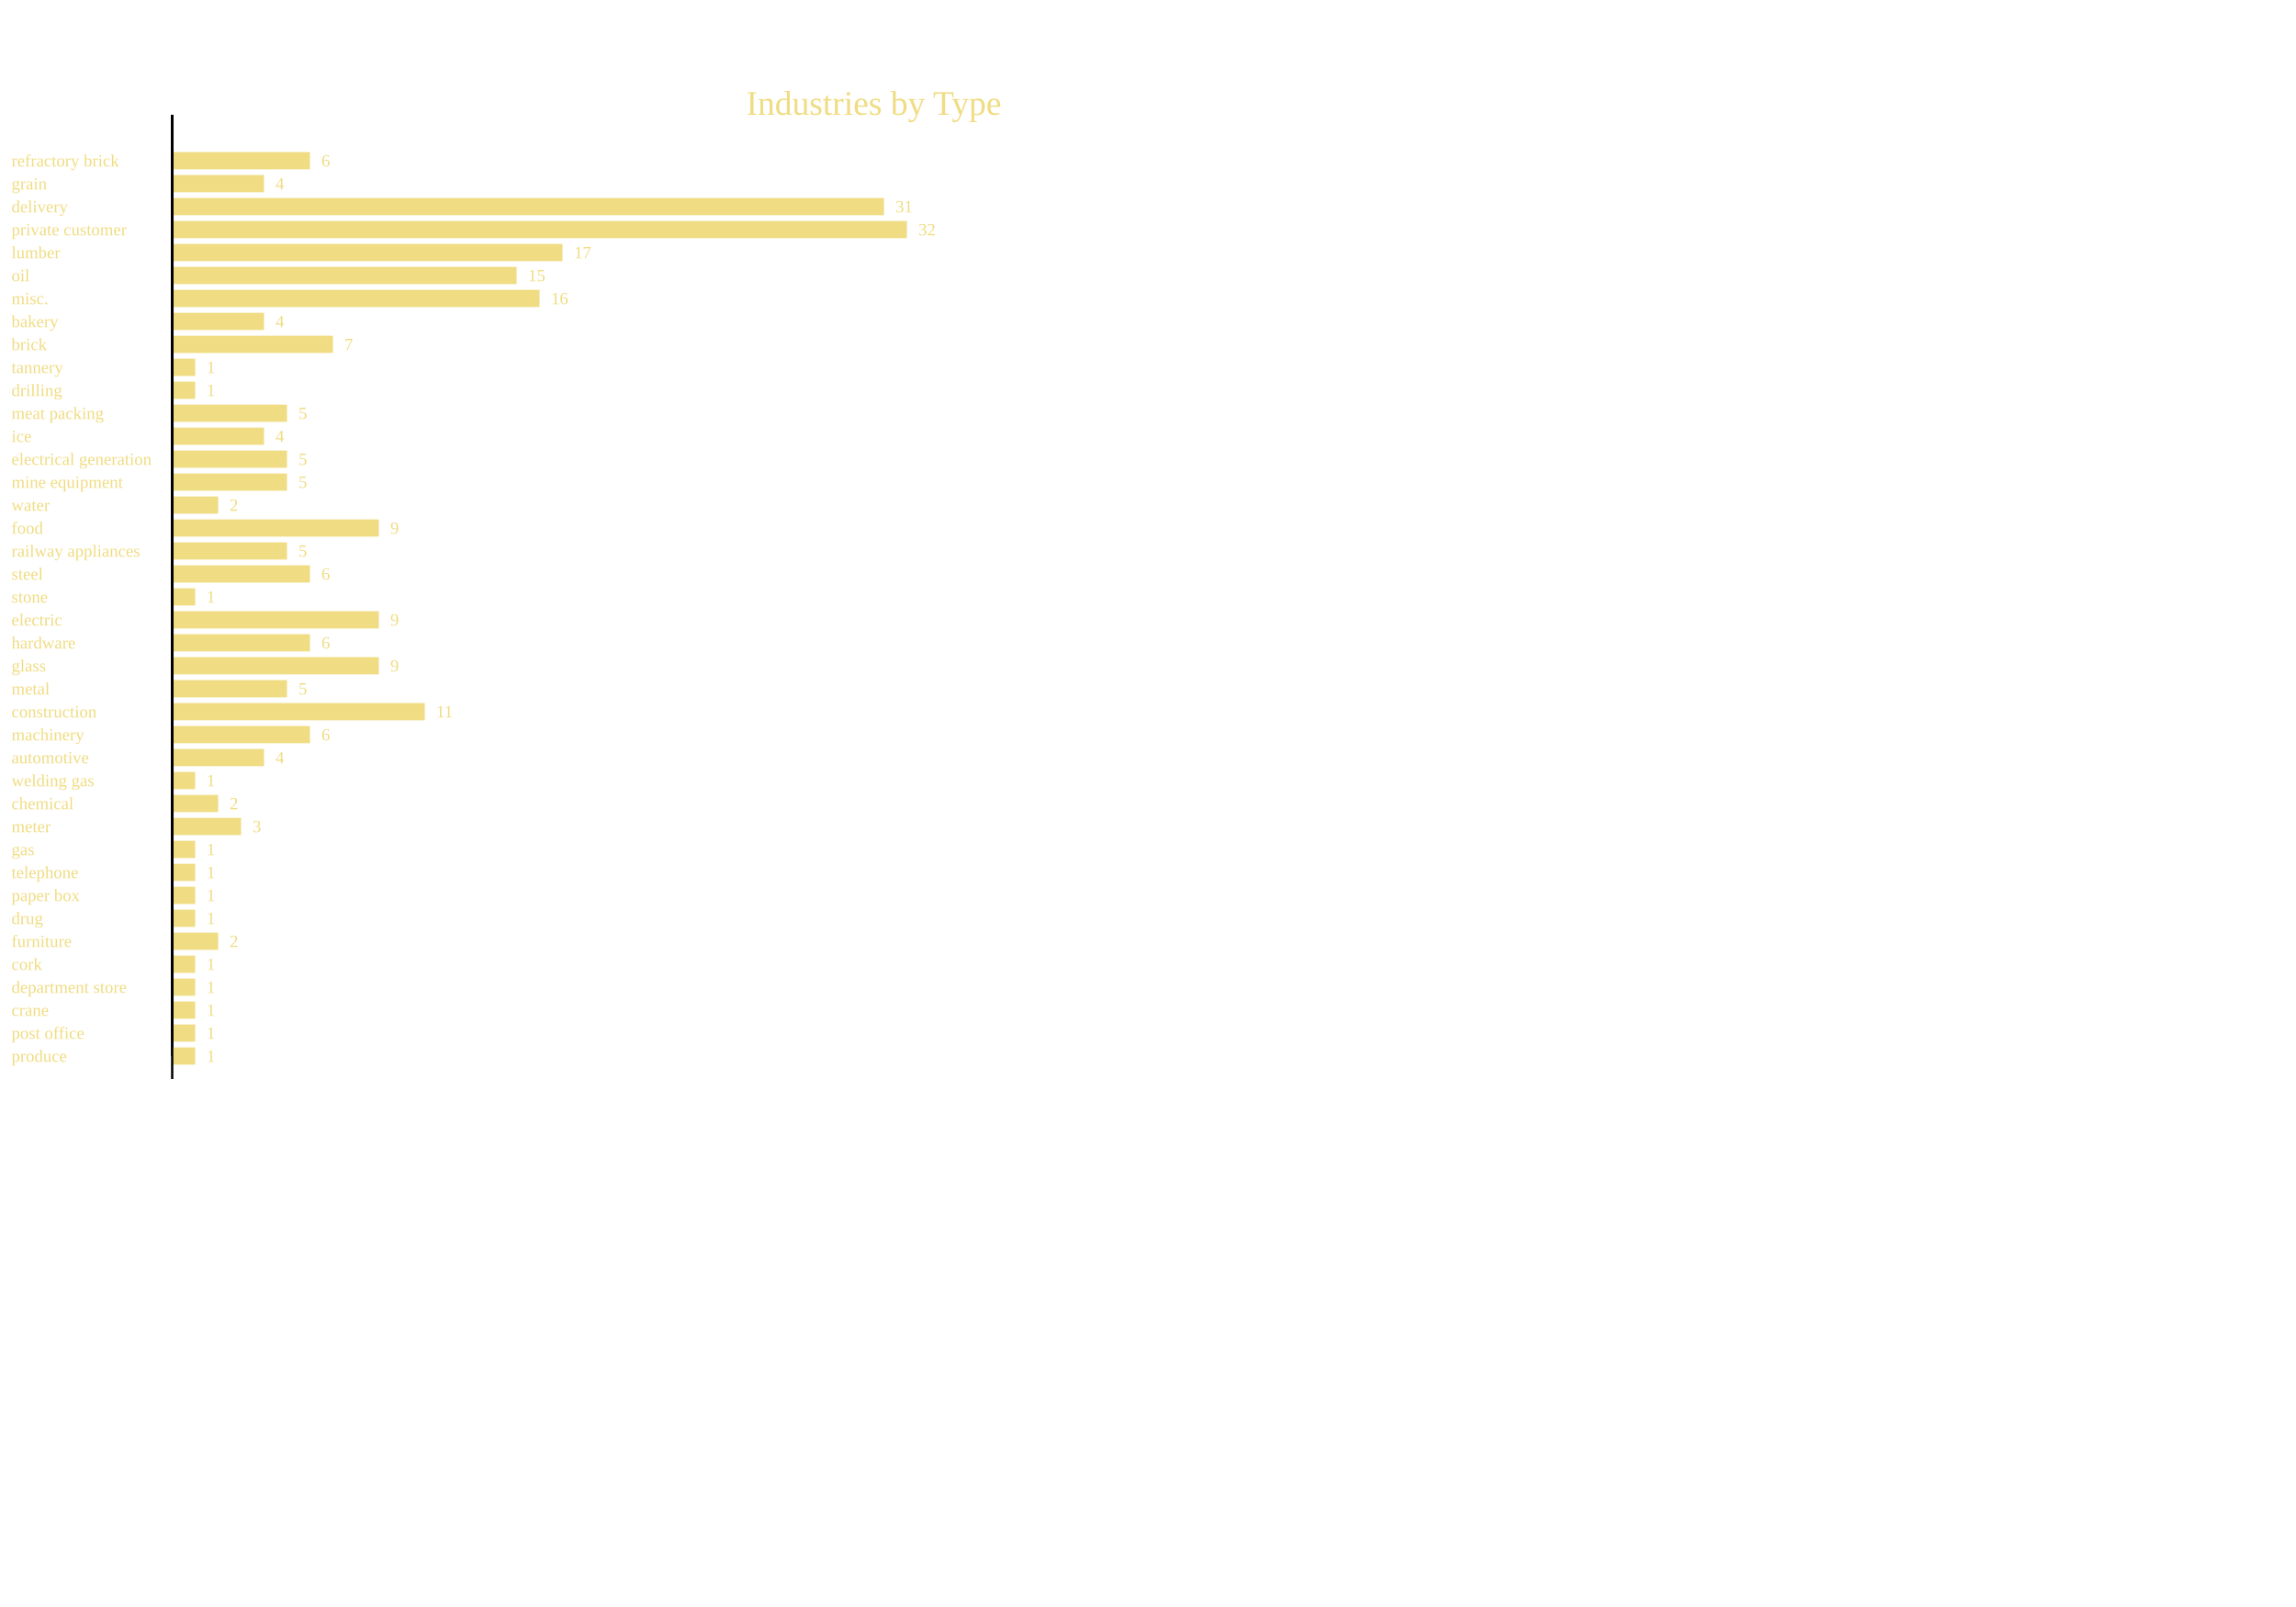
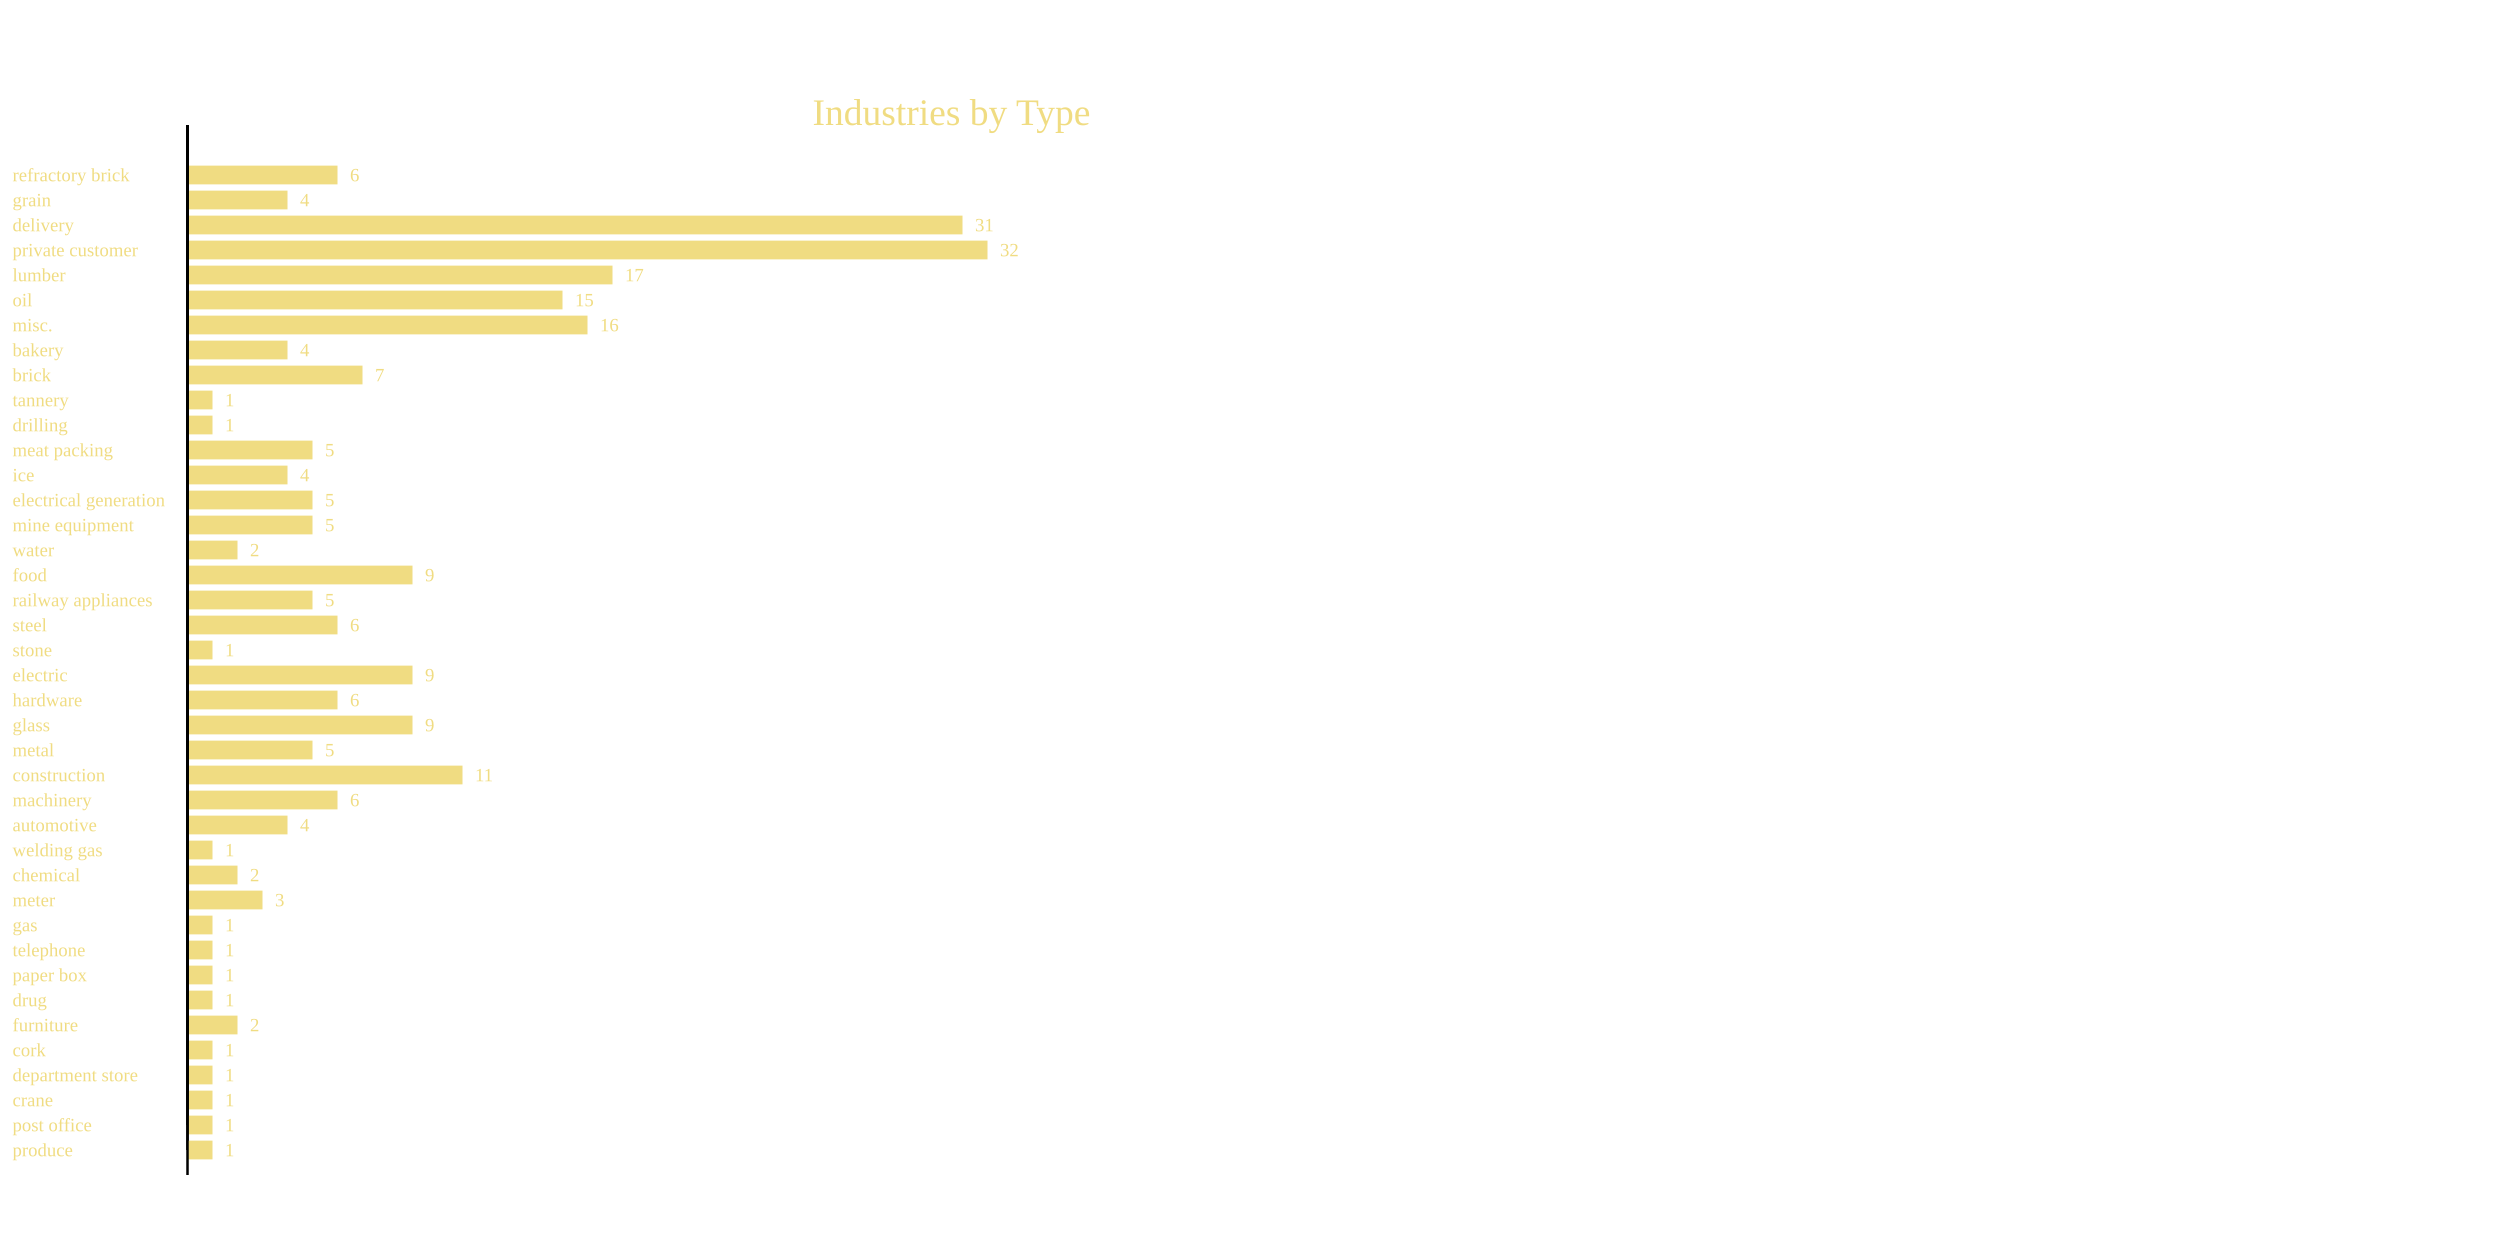
- <svg xmlns="http://www.w3.org/2000/svg" viewBox="0 0 2000 1400">
+ <svg xmlns="http://www.w3.org/2000/svg" viewBox="0 0 2000 1000">
  <g alignment-baseline="baseline" />
  <g transform="translate(150,100)">
    <g>
      <text x="500" y="0" font-size="30px" fill="#f0dc82">Industries by Type</text>
    </g>
    <g>
      <g>
        <g>
          <text x="-140" y="45" font-size="15px" fill="#f0dc82">refractory brick</text>
          <line x1="0" y1="40" x2="120" y2="40" stroke="#f0dc82" stroke-width="15" />
          <text x="130" y="45" font-size="15px" fill="#f0dc82">6</text>
          <line x1="0" y1="0" x2="0" y2="60" stroke="black" stroke-width="2" />
        </g>
        <g>
          <text x="-140" y="65" font-size="15px" fill="#f0dc82">grain</text>
          <line x1="0" y1="60" x2="80" y2="60" stroke="#f0dc82" stroke-width="15" />
          <text x="90" y="65" font-size="15px" fill="#f0dc82">4</text>
          <line x1="0" y1="0" x2="0" y2="80" stroke="black" stroke-width="2" />
        </g>
        <g>
          <text x="-140" y="85" font-size="15px" fill="#f0dc82">delivery</text>
          <line x1="0" y1="80" x2="620" y2="80" stroke="#f0dc82" stroke-width="15" />
          <text x="630" y="85" font-size="15px" fill="#f0dc82">31</text>
          <line x1="0" y1="0" x2="0" y2="100" stroke="black" stroke-width="2" />
        </g>
        <g>
          <text x="-140" y="105" font-size="15px" fill="#f0dc82">private customer</text>
          <line x1="0" y1="100" x2="640" y2="100" stroke="#f0dc82" stroke-width="15" />
          <text x="650" y="105" font-size="15px" fill="#f0dc82">32</text>
          <line x1="0" y1="0" x2="0" y2="120" stroke="black" stroke-width="2" />
        </g>
        <g>
          <text x="-140" y="125" font-size="15px" fill="#f0dc82">lumber</text>
          <line x1="0" y1="120" x2="340" y2="120" stroke="#f0dc82" stroke-width="15" />
          <text x="350" y="125" font-size="15px" fill="#f0dc82">17</text>
          <line x1="0" y1="0" x2="0" y2="140" stroke="black" stroke-width="2" />
        </g>
        <g>
          <text x="-140" y="145" font-size="15px" fill="#f0dc82">oil</text>
          <line x1="0" y1="140" x2="300" y2="140" stroke="#f0dc82" stroke-width="15" />
          <text x="310" y="145" font-size="15px" fill="#f0dc82">15</text>
          <line x1="0" y1="0" x2="0" y2="160" stroke="black" stroke-width="2" />
        </g>
        <g>
          <text x="-140" y="165" font-size="15px" fill="#f0dc82">misc.</text>
          <line x1="0" y1="160" x2="320" y2="160" stroke="#f0dc82" stroke-width="15" />
          <text x="330" y="165" font-size="15px" fill="#f0dc82">16</text>
          <line x1="0" y1="0" x2="0" y2="180" stroke="black" stroke-width="2" />
        </g>
        <g>
          <text x="-140" y="185" font-size="15px" fill="#f0dc82">bakery</text>
          <line x1="0" y1="180" x2="80" y2="180" stroke="#f0dc82" stroke-width="15" />
          <text x="90" y="185" font-size="15px" fill="#f0dc82">4</text>
          <line x1="0" y1="0" x2="0" y2="200" stroke="black" stroke-width="2" />
        </g>
        <g>
          <text x="-140" y="205" font-size="15px" fill="#f0dc82">brick</text>
          <line x1="0" y1="200" x2="140" y2="200" stroke="#f0dc82" stroke-width="15" />
          <text x="150" y="205" font-size="15px" fill="#f0dc82">7</text>
          <line x1="0" y1="0" x2="0" y2="220" stroke="black" stroke-width="2" />
        </g>
        <g>
          <text x="-140" y="225" font-size="15px" fill="#f0dc82">tannery</text>
          <line x1="0" y1="220" x2="20" y2="220" stroke="#f0dc82" stroke-width="15" />
          <text x="30" y="225" font-size="15px" fill="#f0dc82">1</text>
          <line x1="0" y1="0" x2="0" y2="240" stroke="black" stroke-width="2" />
        </g>
        <g>
          <text x="-140" y="245" font-size="15px" fill="#f0dc82">drilling</text>
          <line x1="0" y1="240" x2="20" y2="240" stroke="#f0dc82" stroke-width="15" />
          <text x="30" y="245" font-size="15px" fill="#f0dc82">1</text>
          <line x1="0" y1="0" x2="0" y2="260" stroke="black" stroke-width="2" />
        </g>
        <g>
          <text x="-140" y="265" font-size="15px" fill="#f0dc82">meat packing</text>
          <line x1="0" y1="260" x2="100" y2="260" stroke="#f0dc82" stroke-width="15" />
          <text x="110" y="265" font-size="15px" fill="#f0dc82">5</text>
          <line x1="0" y1="0" x2="0" y2="280" stroke="black" stroke-width="2" />
        </g>
        <g>
          <text x="-140" y="285" font-size="15px" fill="#f0dc82">ice</text>
          <line x1="0" y1="280" x2="80" y2="280" stroke="#f0dc82" stroke-width="15" />
          <text x="90" y="285" font-size="15px" fill="#f0dc82">4</text>
          <line x1="0" y1="0" x2="0" y2="300" stroke="black" stroke-width="2" />
        </g>
        <g>
          <text x="-140" y="305" font-size="15px" fill="#f0dc82">electrical generation</text>
          <line x1="0" y1="300" x2="100" y2="300" stroke="#f0dc82" stroke-width="15" />
          <text x="110" y="305" font-size="15px" fill="#f0dc82">5</text>
          <line x1="0" y1="0" x2="0" y2="320" stroke="black" stroke-width="2" />
        </g>
        <g>
          <text x="-140" y="325" font-size="15px" fill="#f0dc82">mine equipment</text>
          <line x1="0" y1="320" x2="100" y2="320" stroke="#f0dc82" stroke-width="15" />
          <text x="110" y="325" font-size="15px" fill="#f0dc82">5</text>
          <line x1="0" y1="0" x2="0" y2="340" stroke="black" stroke-width="2" />
        </g>
        <g>
          <text x="-140" y="345" font-size="15px" fill="#f0dc82">water</text>
          <line x1="0" y1="340" x2="40" y2="340" stroke="#f0dc82" stroke-width="15" />
          <text x="50" y="345" font-size="15px" fill="#f0dc82">2</text>
          <line x1="0" y1="0" x2="0" y2="360" stroke="black" stroke-width="2" />
        </g>
        <g>
          <text x="-140" y="365" font-size="15px" fill="#f0dc82">food</text>
          <line x1="0" y1="360" x2="180" y2="360" stroke="#f0dc82" stroke-width="15" />
          <text x="190" y="365" font-size="15px" fill="#f0dc82">9</text>
          <line x1="0" y1="0" x2="0" y2="380" stroke="black" stroke-width="2" />
        </g>
        <g>
          <text x="-140" y="385" font-size="15px" fill="#f0dc82">railway appliances</text>
          <line x1="0" y1="380" x2="100" y2="380" stroke="#f0dc82" stroke-width="15" />
          <text x="110" y="385" font-size="15px" fill="#f0dc82">5</text>
          <line x1="0" y1="0" x2="0" y2="400" stroke="black" stroke-width="2" />
        </g>
        <g>
          <text x="-140" y="405" font-size="15px" fill="#f0dc82">steel</text>
          <line x1="0" y1="400" x2="120" y2="400" stroke="#f0dc82" stroke-width="15" />
          <text x="130" y="405" font-size="15px" fill="#f0dc82">6</text>
          <line x1="0" y1="0" x2="0" y2="420" stroke="black" stroke-width="2" />
        </g>
        <g>
          <text x="-140" y="425" font-size="15px" fill="#f0dc82">stone</text>
          <line x1="0" y1="420" x2="20" y2="420" stroke="#f0dc82" stroke-width="15" />
          <text x="30" y="425" font-size="15px" fill="#f0dc82">1</text>
          <line x1="0" y1="0" x2="0" y2="440" stroke="black" stroke-width="2" />
        </g>
        <g>
          <text x="-140" y="445" font-size="15px" fill="#f0dc82">electric</text>
          <line x1="0" y1="440" x2="180" y2="440" stroke="#f0dc82" stroke-width="15" />
          <text x="190" y="445" font-size="15px" fill="#f0dc82">9</text>
          <line x1="0" y1="0" x2="0" y2="460" stroke="black" stroke-width="2" />
        </g>
        <g>
          <text x="-140" y="465" font-size="15px" fill="#f0dc82">hardware</text>
          <line x1="0" y1="460" x2="120" y2="460" stroke="#f0dc82" stroke-width="15" />
          <text x="130" y="465" font-size="15px" fill="#f0dc82">6</text>
          <line x1="0" y1="0" x2="0" y2="480" stroke="black" stroke-width="2" />
        </g>
        <g>
          <text x="-140" y="485" font-size="15px" fill="#f0dc82">glass</text>
          <line x1="0" y1="480" x2="180" y2="480" stroke="#f0dc82" stroke-width="15" />
          <text x="190" y="485" font-size="15px" fill="#f0dc82">9</text>
          <line x1="0" y1="0" x2="0" y2="500" stroke="black" stroke-width="2" />
        </g>
        <g>
          <text x="-140" y="505" font-size="15px" fill="#f0dc82">metal</text>
          <line x1="0" y1="500" x2="100" y2="500" stroke="#f0dc82" stroke-width="15" />
          <text x="110" y="505" font-size="15px" fill="#f0dc82">5</text>
          <line x1="0" y1="0" x2="0" y2="520" stroke="black" stroke-width="2" />
        </g>
        <g>
          <text x="-140" y="525" font-size="15px" fill="#f0dc82">construction</text>
          <line x1="0" y1="520" x2="220" y2="520" stroke="#f0dc82" stroke-width="15" />
          <text x="230" y="525" font-size="15px" fill="#f0dc82">11</text>
          <line x1="0" y1="0" x2="0" y2="540" stroke="black" stroke-width="2" />
        </g>
        <g>
          <text x="-140" y="545" font-size="15px" fill="#f0dc82">machinery</text>
          <line x1="0" y1="540" x2="120" y2="540" stroke="#f0dc82" stroke-width="15" />
          <text x="130" y="545" font-size="15px" fill="#f0dc82">6</text>
          <line x1="0" y1="0" x2="0" y2="560" stroke="black" stroke-width="2" />
        </g>
        <g>
          <text x="-140" y="565" font-size="15px" fill="#f0dc82">automotive</text>
          <line x1="0" y1="560" x2="80" y2="560" stroke="#f0dc82" stroke-width="15" />
          <text x="90" y="565" font-size="15px" fill="#f0dc82">4</text>
          <line x1="0" y1="0" x2="0" y2="580" stroke="black" stroke-width="2" />
        </g>
        <g>
          <text x="-140" y="585" font-size="15px" fill="#f0dc82">welding gas</text>
          <line x1="0" y1="580" x2="20" y2="580" stroke="#f0dc82" stroke-width="15" />
          <text x="30" y="585" font-size="15px" fill="#f0dc82">1</text>
          <line x1="0" y1="0" x2="0" y2="600" stroke="black" stroke-width="2" />
        </g>
        <g>
          <text x="-140" y="605" font-size="15px" fill="#f0dc82">chemical</text>
          <line x1="0" y1="600" x2="40" y2="600" stroke="#f0dc82" stroke-width="15" />
          <text x="50" y="605" font-size="15px" fill="#f0dc82">2</text>
          <line x1="0" y1="0" x2="0" y2="620" stroke="black" stroke-width="2" />
        </g>
        <g>
          <text x="-140" y="625" font-size="15px" fill="#f0dc82">meter</text>
          <line x1="0" y1="620" x2="60" y2="620" stroke="#f0dc82" stroke-width="15" />
          <text x="70" y="625" font-size="15px" fill="#f0dc82">3</text>
          <line x1="0" y1="0" x2="0" y2="640" stroke="black" stroke-width="2" />
        </g>
        <g>
          <text x="-140" y="645" font-size="15px" fill="#f0dc82">gas</text>
          <line x1="0" y1="640" x2="20" y2="640" stroke="#f0dc82" stroke-width="15" />
          <text x="30" y="645" font-size="15px" fill="#f0dc82">1</text>
          <line x1="0" y1="0" x2="0" y2="660" stroke="black" stroke-width="2" />
        </g>
        <g>
          <text x="-140" y="665" font-size="15px" fill="#f0dc82">telephone</text>
          <line x1="0" y1="660" x2="20" y2="660" stroke="#f0dc82" stroke-width="15" />
          <text x="30" y="665" font-size="15px" fill="#f0dc82">1</text>
          <line x1="0" y1="0" x2="0" y2="680" stroke="black" stroke-width="2" />
        </g>
        <g>
          <text x="-140" y="685" font-size="15px" fill="#f0dc82">paper box</text>
          <line x1="0" y1="680" x2="20" y2="680" stroke="#f0dc82" stroke-width="15" />
          <text x="30" y="685" font-size="15px" fill="#f0dc82">1</text>
          <line x1="0" y1="0" x2="0" y2="700" stroke="black" stroke-width="2" />
        </g>
        <g>
          <text x="-140" y="705" font-size="15px" fill="#f0dc82">drug</text>
          <line x1="0" y1="700" x2="20" y2="700" stroke="#f0dc82" stroke-width="15" />
          <text x="30" y="705" font-size="15px" fill="#f0dc82">1</text>
          <line x1="0" y1="0" x2="0" y2="720" stroke="black" stroke-width="2" />
        </g>
        <g>
          <text x="-140" y="725" font-size="15px" fill="#f0dc82">furniture</text>
          <line x1="0" y1="720" x2="40" y2="720" stroke="#f0dc82" stroke-width="15" />
          <text x="50" y="725" font-size="15px" fill="#f0dc82">2</text>
          <line x1="0" y1="0" x2="0" y2="740" stroke="black" stroke-width="2" />
        </g>
        <g>
          <text x="-140" y="745" font-size="15px" fill="#f0dc82">cork</text>
          <line x1="0" y1="740" x2="20" y2="740" stroke="#f0dc82" stroke-width="15" />
          <text x="30" y="745" font-size="15px" fill="#f0dc82">1</text>
          <line x1="0" y1="0" x2="0" y2="760" stroke="black" stroke-width="2" />
        </g>
        <g>
          <text x="-140" y="765" font-size="15px" fill="#f0dc82">department store</text>
          <line x1="0" y1="760" x2="20" y2="760" stroke="#f0dc82" stroke-width="15" />
          <text x="30" y="765" font-size="15px" fill="#f0dc82">1</text>
          <line x1="0" y1="0" x2="0" y2="780" stroke="black" stroke-width="2" />
        </g>
        <g>
          <text x="-140" y="785" font-size="15px" fill="#f0dc82">crane</text>
          <line x1="0" y1="780" x2="20" y2="780" stroke="#f0dc82" stroke-width="15" />
          <text x="30" y="785" font-size="15px" fill="#f0dc82">1</text>
          <line x1="0" y1="0" x2="0" y2="800" stroke="black" stroke-width="2" />
        </g>
        <g>
          <text x="-140" y="805" font-size="15px" fill="#f0dc82">post office</text>
          <line x1="0" y1="800" x2="20" y2="800" stroke="#f0dc82" stroke-width="15" />
          <text x="30" y="805" font-size="15px" fill="#f0dc82">1</text>
          <line x1="0" y1="0" x2="0" y2="820" stroke="black" stroke-width="2" />
        </g>
        <g>
          <text x="-140" y="825" font-size="15px" fill="#f0dc82">produce</text>
          <line x1="0" y1="820" x2="20" y2="820" stroke="#f0dc82" stroke-width="15" />
          <text x="30" y="825" font-size="15px" fill="#f0dc82">1</text>
          <line x1="0" y1="0" x2="0" y2="840" stroke="black" stroke-width="2" />
        </g>
      </g>
    </g>
  </g>
</svg>
